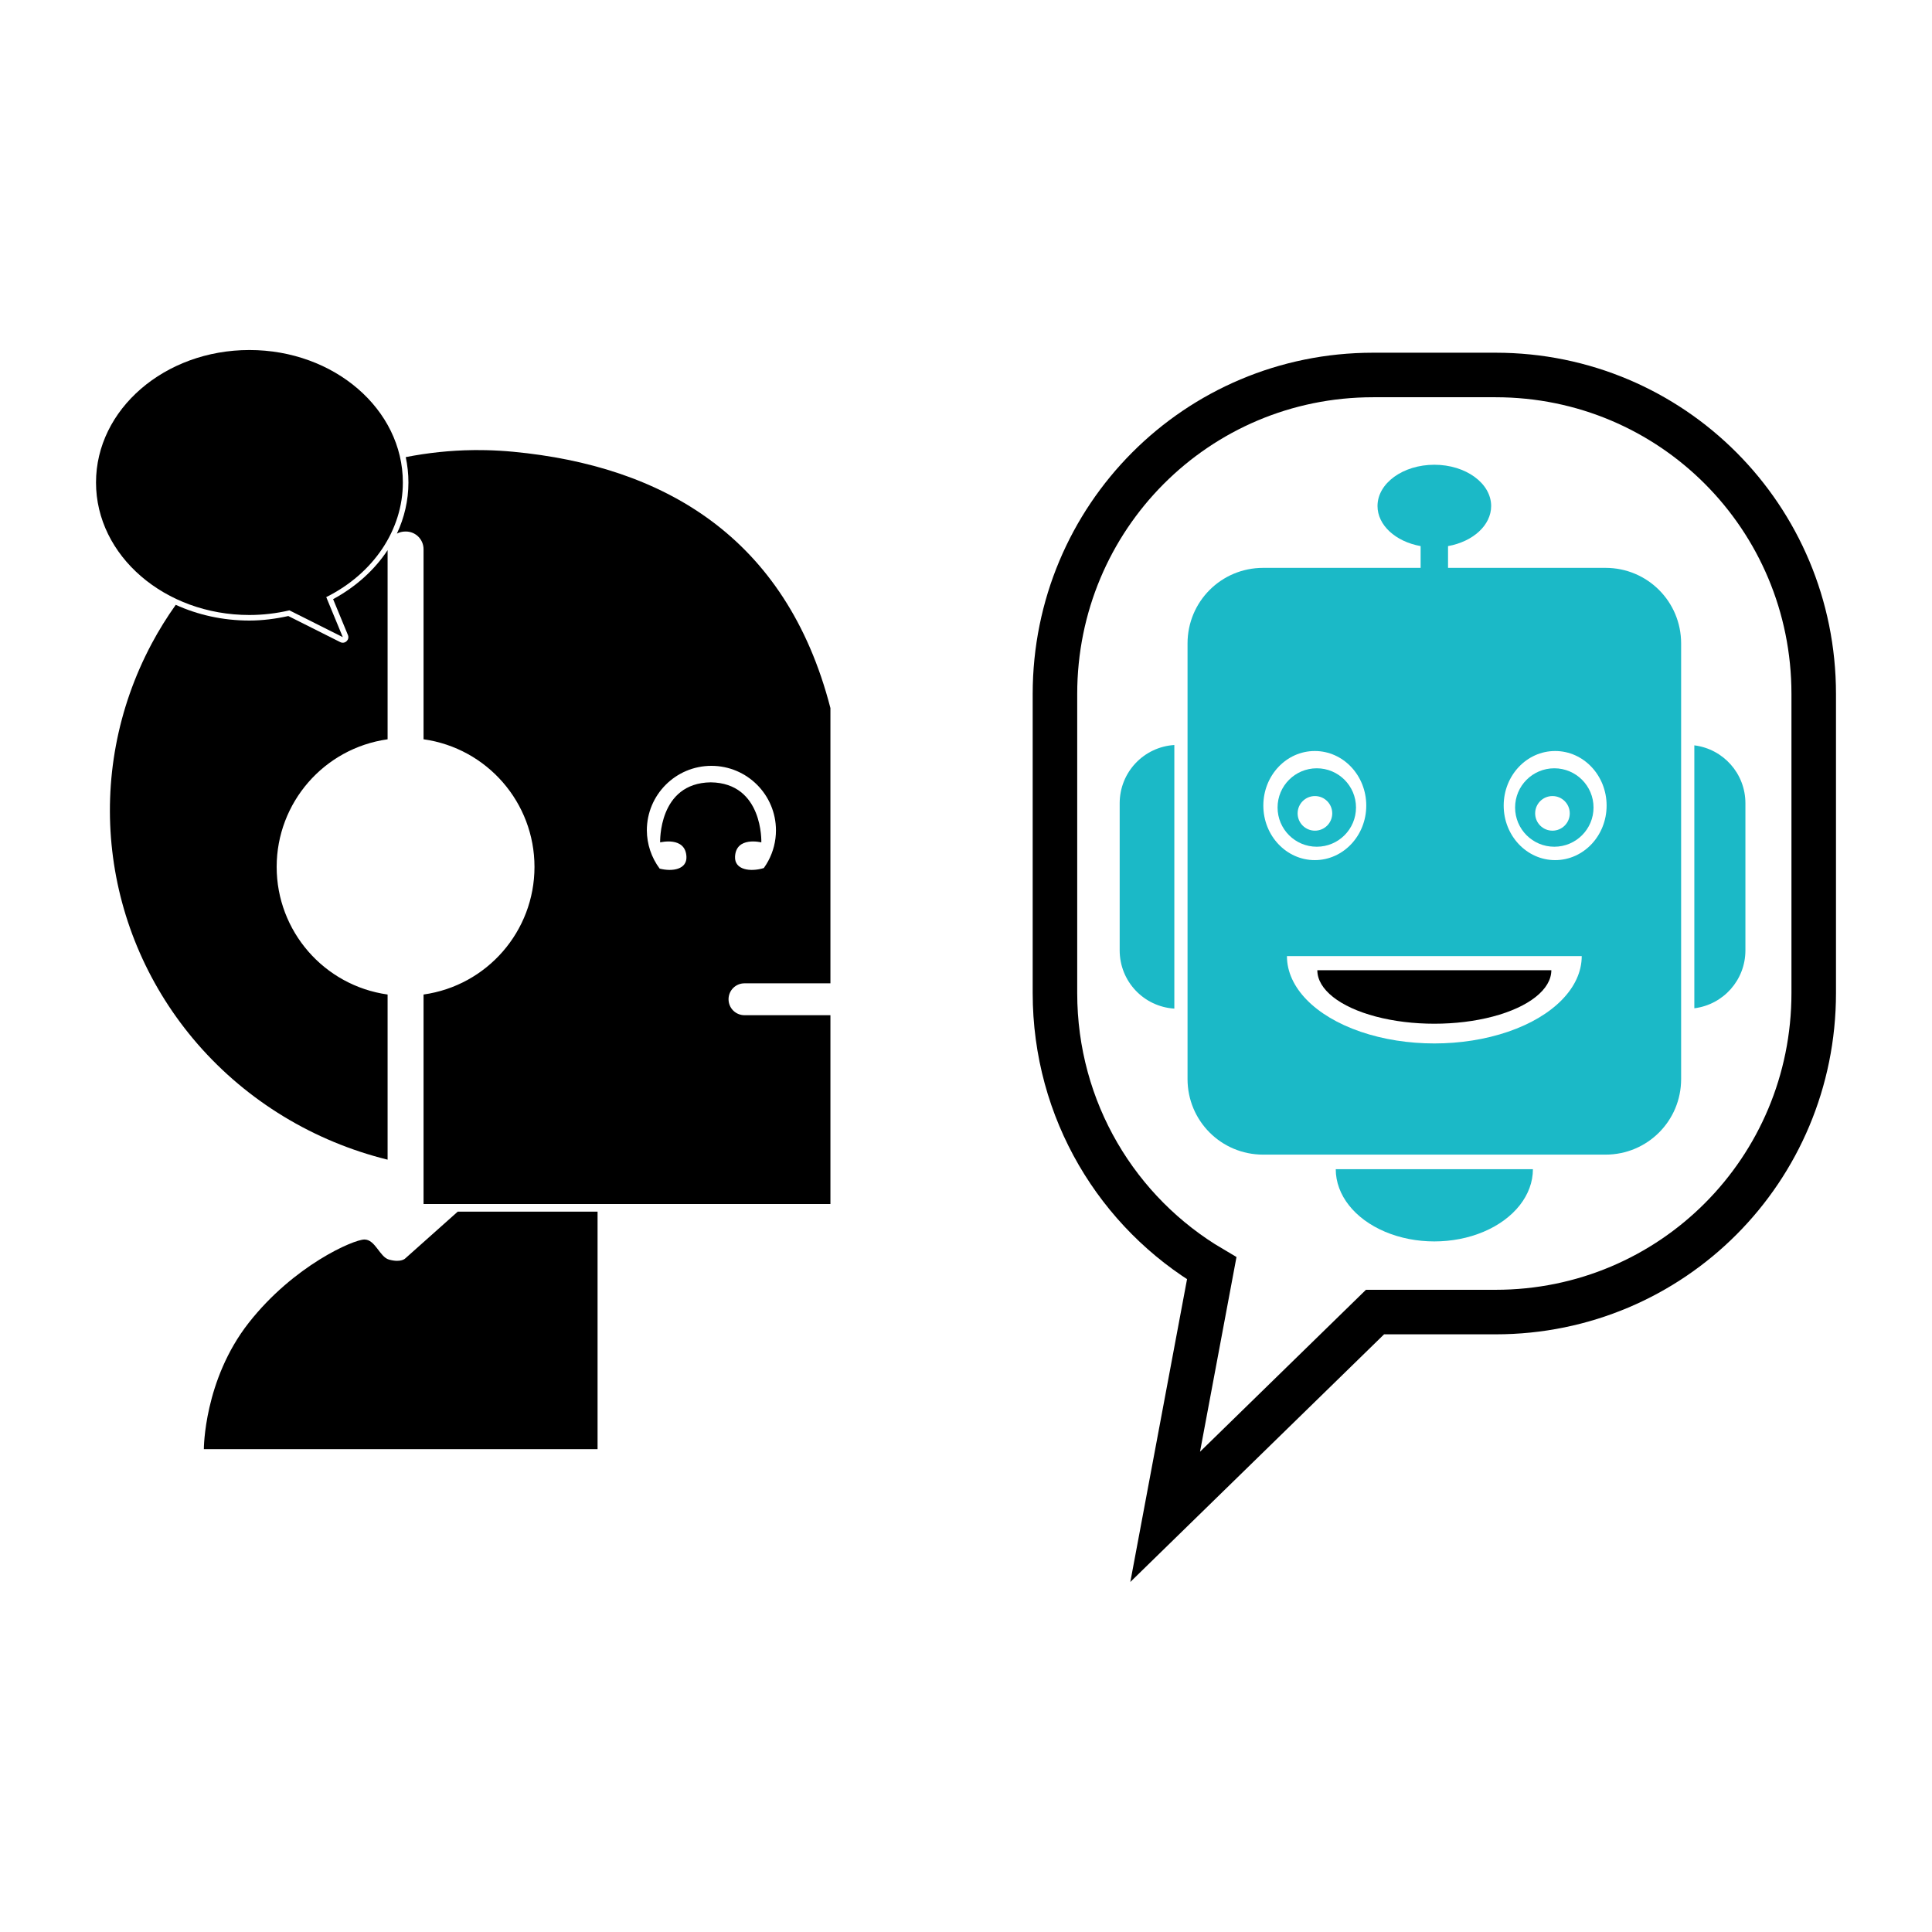
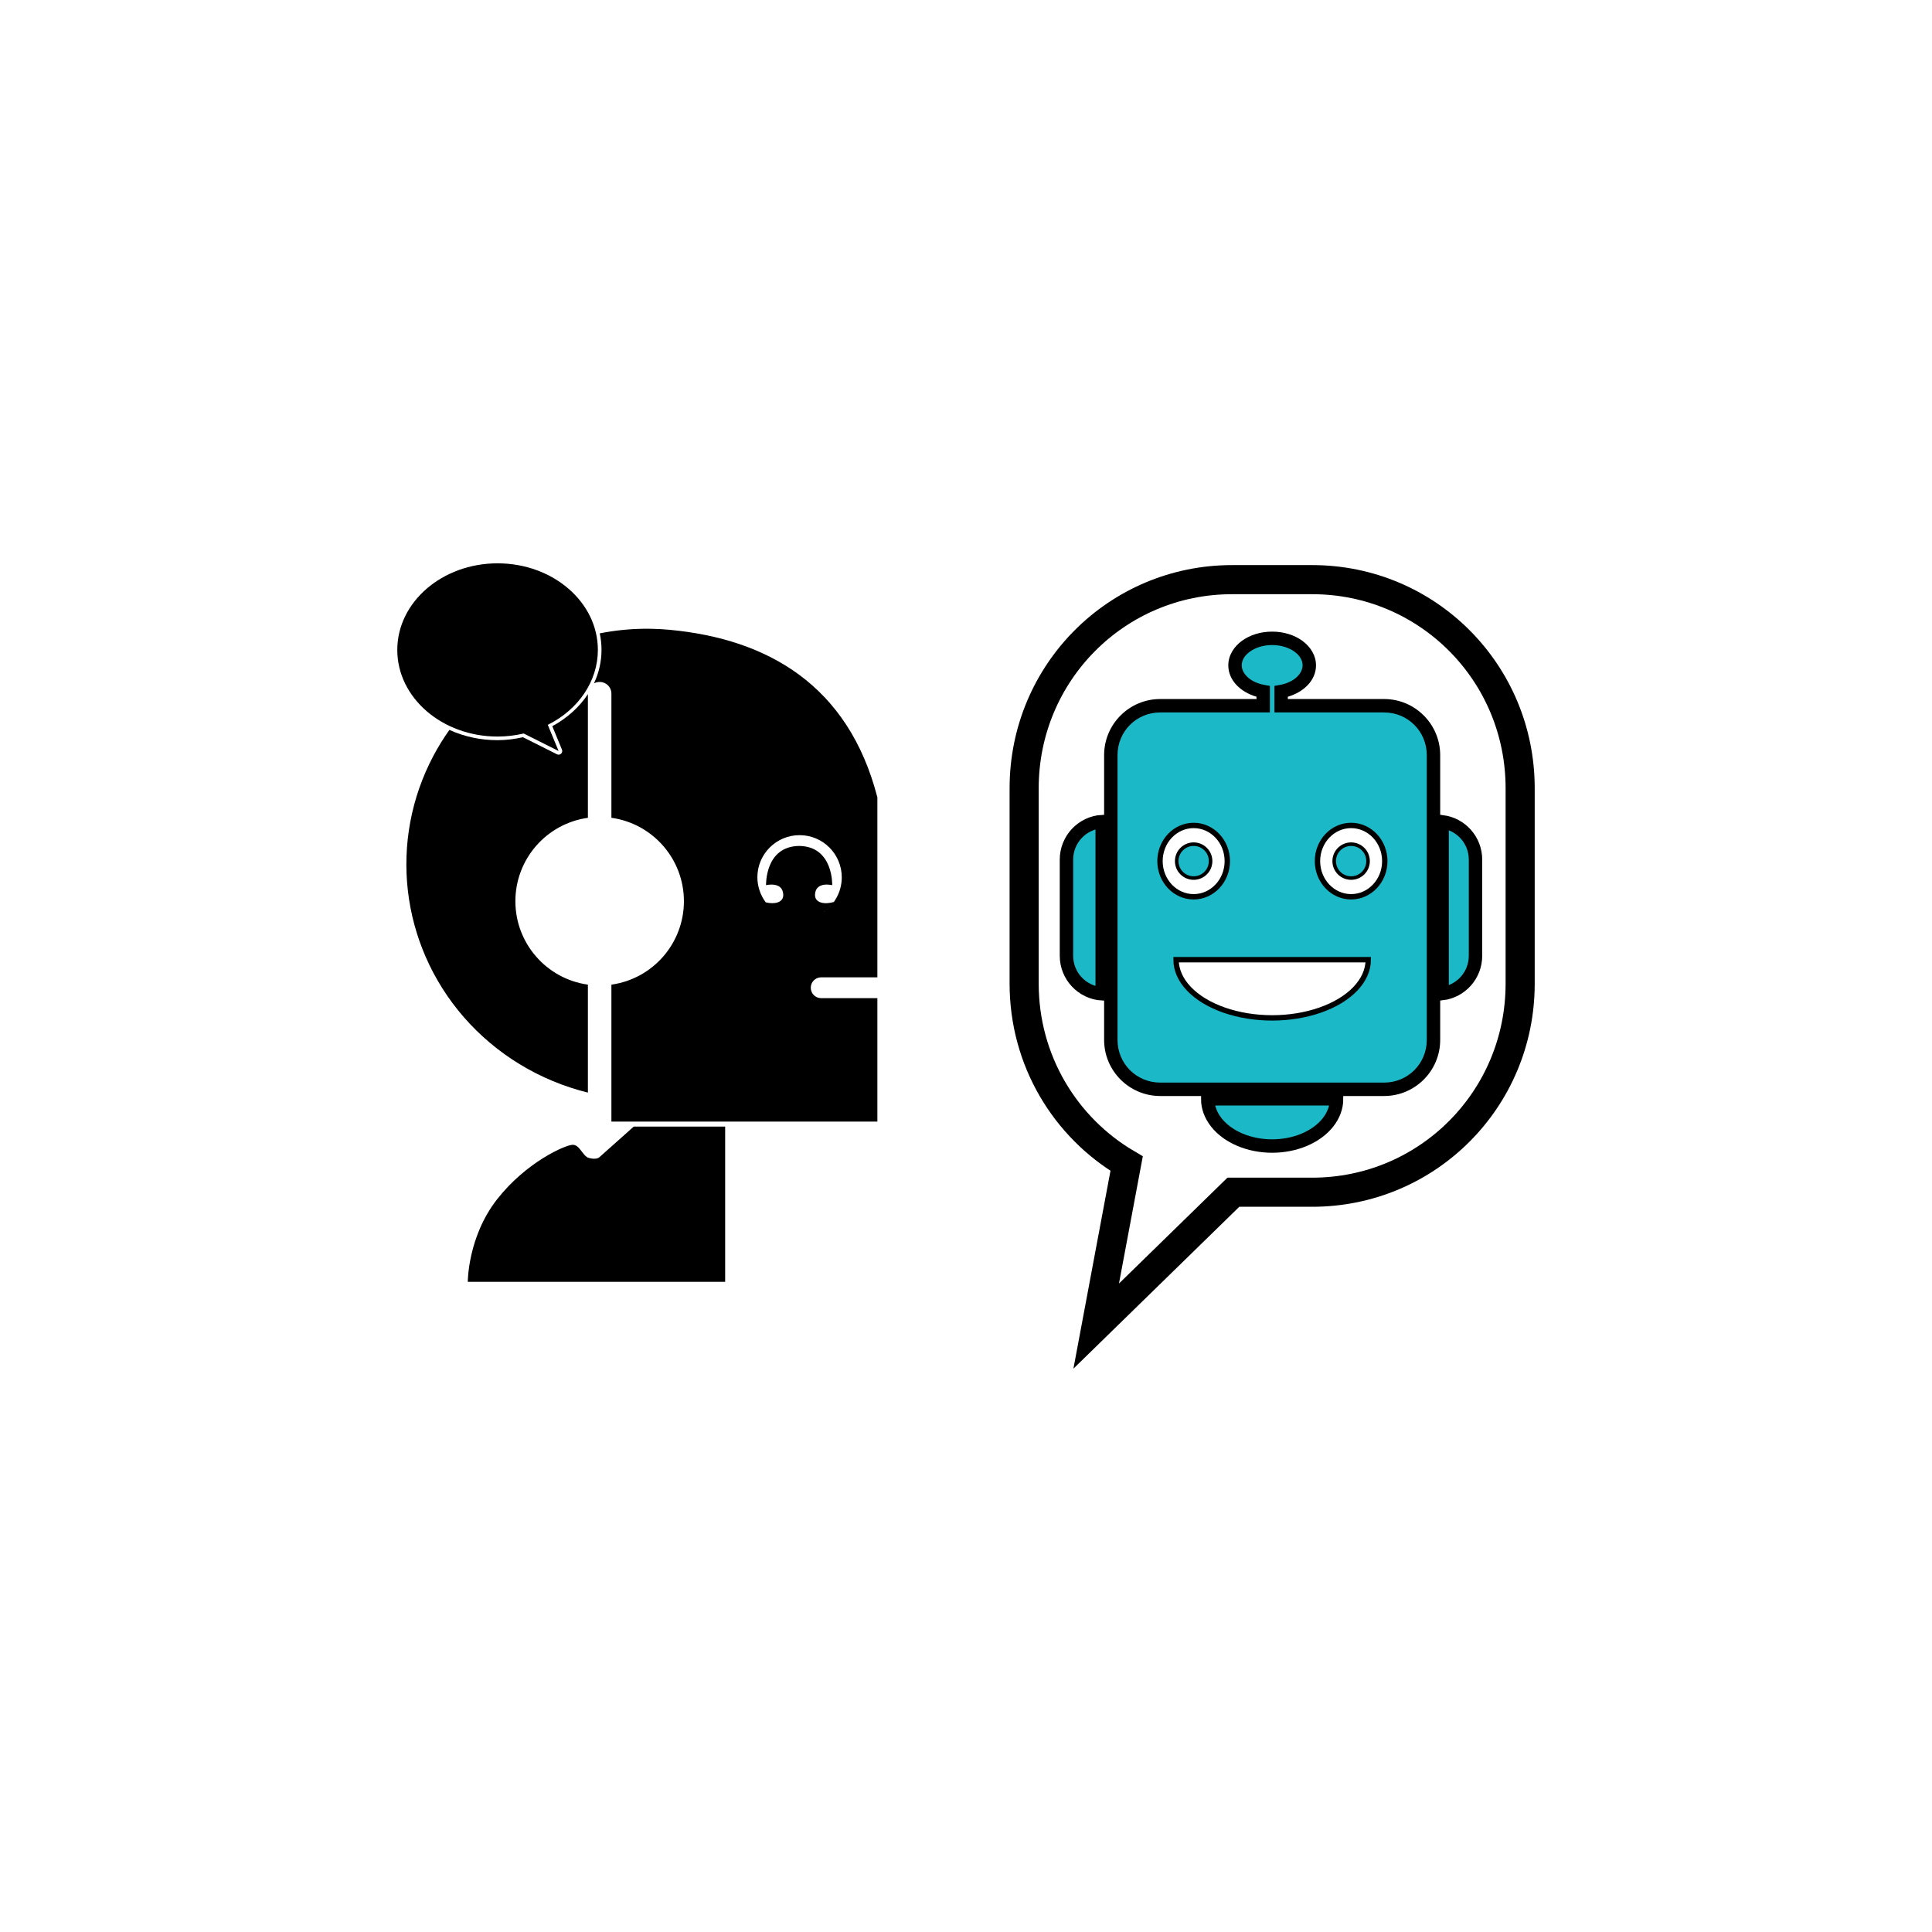
- <svg xmlns="http://www.w3.org/2000/svg" width="1024" height="1024" viewBox="0 0 1024 1024" version="1.1" id="svg5" xml:space="preserve">
+ <svg xmlns="http://www.w3.org/2000/svg" width="72" height="72" viewBox="0 0 108 108" version="1.1" id="svg5" xml:space="preserve">
  <defs id="defs2" />
-   <g id="layer1">
+   <g id="layer1" transform="matrix(0.06894529,0,0,0.06894529,18.70001,18.70001)">
    <g id="g16292" transform="matrix(1.050177,0,0,1.050177,30.82782,125.7768)">
      <path id="rect4083" style="opacity:1;fill:none;fill-opacity:1;stroke:#000000;stroke-width:22.474;stroke-dasharray:none;stroke-opacity:1;stop-color:#000000" d="m 663.649,69.482 c -88.958,0 -160.575,71.819 -160.575,161.028 v 150.889 c 0,59.354 31.707,111 79.126,138.927 L 558.702,645.785 664.609,542.427 h 60.839 c 88.958,0 160.575,-71.819 160.575,-161.028 V 230.51 c 0,-89.209 -71.616,-161.028 -160.575,-161.028 z" />
-       <path id="rect1011" style="fill:#1bb9c7;fill-opacity:1;stroke:none;stroke-width:0.406;stop-color:#000000" d="m 694.549,114.791 a 28.679,20.844 0 0 0 -28.68,20.843 28.679,20.844 0 0 0 21.76,20.216 v 10.981 h -79.486 c -21.136,0 -38.151,17.015 -38.151,38.151 v 219.834 c 0,21.136 17.015,38.153 38.151,38.153 h 172.81 c 21.136,0 38.151,-17.017 38.151,-38.153 V 204.981 c 0,-21.136 -17.015,-38.151 -38.151,-38.151 H 701.467 v -10.981 a 28.679,20.844 0 0 0 21.76,-20.216 28.679,20.844 0 0 0 -28.678,-20.843 z M 634.22,259.266 a 25.973,27.534 0 0 1 25.974,27.534 25.973,27.534 0 0 1 -25.974,27.534 25.973,27.534 0 0 1 -25.972,-27.534 25.973,27.534 0 0 1 25.972,-27.534 z m 121.303,0 a 25.973,27.534 0 0 1 25.974,27.534 25.973,27.534 0 0 1 -25.974,27.534 25.973,27.534 0 0 1 -25.972,-27.534 25.973,27.534 0 0 1 25.972,-27.534 z M 620.158,362.788 h 74.392 74.39 a 74.39,44.066 0 0 1 -37.195,38.163 74.39,44.066 0 0 1 -74.39,0 74.39,44.066 0 0 1 -37.197,-38.163 z" />
-       <path style="fill:#000000;fill-opacity:1;stroke:none;stroke-width:0.494;stop-color:#000000" id="path354" d="m 753.6,369.892 a 59.052,27.01 0 0 1 -29.526,23.391 59.052,27.01 0 0 1 -59.052,0 59.052,27.01 0 0 1 -29.526,-23.391 h 59.052 z" />
-       <path id="rect3245" style="fill:#1bb9c7;fill-opacity:1;stroke:none;stroke-width:0.393;stroke-opacity:1;stop-color:#000000" d="m 563.328,256.235 c -15.443,0.979 -27.586,13.73 -27.586,29.429 v 74.184 c 0,15.699 12.143,28.45 27.586,29.429 z m 262.441,0.172 v 132.698 c 14.573,-1.818 25.78,-14.176 25.78,-29.257 v -74.184 c 0,-15.081 -11.208,-27.439 -25.78,-29.257 z" />
-       <path style="fill:#1bb9c7;fill-opacity:1;stroke:none;stroke-width:0.527;stop-color:#000000" id="path4000" d="m 744.301,470.326 a 49.753,36.449 0 0 1 -24.876,31.566 49.753,36.449 0 0 1 -49.753,-1e-5 49.753,36.449 0 0 1 -24.876,-31.566 h 49.753 z" />
-       <path id="path4074" style="fill:#1bb9c7;fill-opacity:1;stroke:none;stroke-width:0.355;stroke-opacity:1;stop-color:#000000" d="m 755.101,267.988 c -10.931,4e-5 -19.792,8.861 -19.792,19.792 0,10.931 8.861,19.792 19.792,19.792 10.931,0 19.792,-8.861 19.792,-19.792 -4e-5,-10.931 -8.861,-19.792 -19.792,-19.792 z m -0.936,14.013 c 4.824,-8.3e-4 8.735,3.909 8.735,8.733 8.3e-4,4.825 -3.911,8.736 -8.735,8.735 -4.824,-2.6e-4 -8.734,-3.911 -8.733,-8.735 2.6e-4,-4.823 3.91,-8.733 8.733,-8.733 z" />
-       <path id="path4076" style="fill:#1bb9c7;fill-opacity:1;stroke:none;stroke-width:0.355;stroke-opacity:1;stop-color:#000000" d="m 635.223,267.988 c -10.931,4e-5 -19.792,8.861 -19.792,19.792 0,10.931 8.861,19.792 19.792,19.792 10.931,0 19.792,-8.861 19.792,-19.792 -4e-5,-10.931 -8.861,-19.792 -19.792,-19.792 z m -0.936,14.013 c 4.824,-8.3e-4 8.735,3.909 8.735,8.733 8.2e-4,4.825 -3.911,8.736 -8.735,8.735 -4.824,-2.6e-4 -8.734,-3.911 -8.733,-8.735 2.7e-4,-4.823 3.91,-8.733 8.733,-8.733 z" />
-       <path id="path7062" style="opacity:1;fill:#000000;fill-opacity:1;stroke:none;stroke-width:1.026;stroke-linejoin:round;stroke-dasharray:none;stroke-opacity:1;paint-order:stroke markers fill;stop-color:#000000" d="M 210.945 107.389 C 210.395 107.392 209.844 107.395 209.295 107.402 C 197.797 107.55 186.472 108.773 175.421 110.938 C 176.308 115.088 176.778 119.369 176.778 123.75 L 176.778 123.758 C 176.771 132.779 174.724 141.506 170.95 149.559 C 172.217 148.873 173.671 148.485 175.218 148.485 L 175.458 148.485 C 180.417 148.485 184.409 152.477 184.409 157.437 L 184.409 253.339 C 216.518 257.861 240.396 285.334 240.399 317.759 C 240.388 350.178 216.512 377.644 184.409 382.164 L 184.409 487.902 L 389.758 487.902 L 389.758 392.602 L 346.383 392.602 C 341.927 392.602 338.34 389.012 338.34 384.556 C 338.34 380.1 341.927 376.512 346.383 376.512 L 389.758 376.512 L 389.758 237.598 L 389.758 237.596 C 367.349 150.772 304.926 115.368 229.64 108.232 C 225.072 107.799 220.489 107.532 215.901 107.432 C 214.246 107.396 212.594 107.382 210.945 107.389 z M 166.265 157.892 L 166.265 157.896 C 166.266 157.895 166.266 157.894 166.267 157.892 L 166.265 157.892 z M 166.265 157.896 C 159.689 167.856 150.282 176.396 138.764 182.628 L 146.24 200.727 C 147.234 203.131 144.71 205.476 142.385 204.311 L 116.16 191.142 C 109.74 192.562 103.165 193.413 96.539 193.426 C 83.144 193.426 70.481 190.56 59.339 185.49 C 54.911 191.734 50.83 198.274 47.18 205.126 C 12.186 270.825 21.373 350.757 70.403 407.186 C 95.5 436.015 129.055 456.318 166.265 465.51 L 166.265 382.164 C 134.163 377.644 110.287 350.178 110.276 317.759 C 110.286 285.34 134.162 257.875 166.265 253.354 L 166.265 157.896 z M 329.688 266.75 C 347.682 266.75 362.269 281.337 362.27 299.331 C 362.264 310.234 356.805 320.393 347.762 326.422 C 347.548 326.565 347.334 326.707 347.116 326.844 C 347.333 326.707 347.548 326.565 347.762 326.422 C 350.97 324.279 353.816 321.557 356.127 318.34 C 349.312 320.425 341.332 319.252 341.615 312.645 C 342.064 302.148 354.885 305.386 354.885 305.386 C 354.885 305.386 355.94 275.429 329.355 275.073 L 329.353 275.073 C 302.768 275.429 303.822 305.388 303.822 305.388 C 303.822 305.388 316.642 302.15 317.091 312.647 C 317.361 318.939 310.14 320.298 303.565 318.613 C 299.41 313.039 297.147 306.283 297.106 299.331 C 297.107 281.337 311.694 266.75 329.688 266.75 z M 343.568 328.797 C 343.213 328.964 342.855 329.124 342.495 329.277 C 342.854 329.123 343.214 328.964 343.568 328.797 z " />
+       <path id="rect1011" style="fill:#1bb9c7;fill-opacity:1;stroke:none;stroke-width:10.358;stroke-dasharray:none;stop-color:#000000" d="m 694.549,114.791 c -15.839,-3.5e-4 -28.679,9.331 -28.68,20.843 0.008,9.57 8.982,17.907 21.76,20.216 v 10.981 h -79.486 c -21.136,0 -38.151,17.015 -38.151,38.151 v 219.834 c 0,21.136 17.015,38.153 38.151,38.153 h 172.81 c 21.136,0 38.151,-17.017 38.151,-38.153 V 204.981 c 0,-21.136 -17.015,-38.151 -38.151,-38.151 H 701.467 v -10.981 c 12.778,-2.309 21.752,-10.645 21.76,-20.216 -0.001,-11.511 -12.84,-20.842 -28.678,-20.843 z M 634.22,259.266 c 14.345,-4.5e-4 25.974,12.327 25.974,27.534 0,15.207 -11.629,27.535 -25.974,27.534 -14.344,-7e-4 -25.972,-12.328 -25.972,-27.534 0,-15.206 11.628,-27.533 25.972,-27.534 z m 121.303,0 c 14.345,-4.5e-4 25.974,12.327 25.974,27.534 0,15.207 -11.629,27.535 -25.974,27.534 -14.344,-7e-4 -25.972,-12.328 -25.972,-27.534 0,-15.206 11.628,-27.533 25.972,-27.534 z M 620.158,362.788 h 74.392 74.39 c 3.9e-4,15.743 -14.178,30.291 -37.195,38.163 -23.016,7.871 -51.373,7.871 -74.39,0 -23.017,-7.871 -37.197,-22.419 -37.197,-38.163 z" />
+       <path style="fill:none;fill-opacity:1;stroke:#000000;stroke-width:4.143;stroke-dasharray:none;stroke-opacity:1;stop-color:#000000" id="path354" d="m 768.736,362.898 a 74.188,44.931 0 0 1 -37.094,38.912 74.188,44.931 0 0 1 -74.188,0 74.188,44.931 0 0 1 -37.094,-38.912 h 74.188 z" />
+       <path id="rect3245" style="fill:#1bb9c7;fill-opacity:1;stroke:#000000;stroke-width:10.358;stroke-opacity:1;stop-color:#000000;stroke-dasharray:none" d="m 563.328,256.235 c -15.443,0.979 -27.586,13.73 -27.586,29.429 v 74.184 c 0,15.699 12.143,28.45 27.586,29.429 z m 262.441,0.172 v 132.698 c 14.573,-1.818 25.78,-14.176 25.78,-29.257 v -74.184 c 0,-15.081 -11.208,-27.439 -25.78,-29.257 z" />
+       <path style="fill:#1bb9c7;fill-opacity:1;stroke:#000000;stroke-width:10.358;stop-color:#000000;stroke-opacity:1;stroke-dasharray:none" id="path4000" d="m 744.301,470.326 a 49.753,36.449 0 0 1 -24.876,31.566 49.753,36.449 0 0 1 -49.753,-1e-5 49.753,36.449 0 0 1 -24.876,-31.566 h 49.753 z" />
+       <path id="path4074" style="fill:#1bb9c7;fill-opacity:1;stroke:#000000;stroke-width:2.738;stroke-dasharray:none;stroke-opacity:1;stop-color:#000000" d="m 755.521,273.712 c -7.224,4e-5 -13.081,5.856 -13.081,13.081 0,7.224 5.856,13.081 13.081,13.081 7.224,0 13.081,-5.856 13.081,-13.081 -3e-5,-7.224 -5.857,-13.081 -13.081,-13.081 z" />
+       <path id="path4076" style="fill:#1bb9c7;fill-opacity:1;stroke:#000000;stroke-width:2.739;stroke-dasharray:none;stroke-opacity:1;stop-color:#000000" d="m 633.939,273.709 c -7.226,4e-5 -13.083,5.858 -13.083,13.083 0,7.226 5.858,13.083 13.083,13.083 7.226,0 13.083,-5.858 13.083,-13.083 -4e-5,-7.226 -5.858,-13.083 -13.083,-13.083 z" />
+       <path id="path7062" style="opacity:1;fill:#000000;fill-opacity:1;stroke:none;stroke-width:1.026;stroke-linejoin:round;stroke-dasharray:none;stroke-opacity:1;paint-order:stroke markers fill;stop-color:#000000" d="m 210.945,107.389 c -0.55,0.002 -1.101,0.006 -1.65,0.013 -11.498,0.148 -22.824,1.371 -33.874,3.535 0.887,4.15 1.358,8.431 1.358,12.812 v 0.007 c -0.007,9.021 -2.054,17.749 -5.829,25.801 1.267,-0.686 2.721,-1.073 4.268,-1.073 h 0.24 c 4.959,0 8.951,3.992 8.951,8.951 v 95.903 c 32.109,4.521 55.987,31.994 55.989,64.42 -0.011,32.419 -23.887,59.885 -55.989,64.405 v 105.737 h 205.349 v -95.3 h -43.374 c -4.456,0 -8.044,-3.589 -8.044,-8.046 0,-4.456 3.587,-8.044 8.044,-8.044 h 43.374 v -138.914 -0.002 c -22.409,-86.824 -84.832,-122.228 -160.118,-129.364 -4.567,-0.433 -9.151,-0.7 -13.738,-0.8 -1.655,-0.036 -3.307,-0.05 -4.956,-0.043 z m -44.68,50.503 v 0.004 c 7.5e-4,-10e-4 0.001,-0.003 0.002,-0.004 z m 0,0.004 c -6.576,9.96 -15.983,18.5 -27.501,24.732 l 7.476,18.1 c 0.993,2.403 -1.531,4.749 -3.855,3.584 l -26.225,-13.169 c -6.42,1.42 -12.995,2.271 -19.621,2.284 -13.395,2.2e-4 -26.058,-2.865 -37.2,-7.936 -4.428,6.244 -8.51,12.784 -12.159,19.636 -34.994,65.699 -25.807,145.632 23.223,202.06 25.096,28.829 58.652,49.132 95.862,58.323 v -83.345 c -32.102,-4.52 -55.978,-31.986 -55.989,-64.405 0.01,-32.42 23.886,-59.885 55.989,-64.405 z m 163.423,108.854 c 17.994,-2.1e-4 32.581,14.586 32.582,32.58 -0.006,10.903 -5.464,21.062 -14.508,27.092 -0.214,0.143 -0.428,0.284 -0.645,0.422 0.217,-0.138 0.431,-0.279 0.645,-0.422 3.209,-2.143 6.054,-4.865 8.365,-8.083 -6.815,2.085 -14.795,0.912 -14.512,-5.695 0.45,-10.497 13.27,-7.259 13.27,-7.259 0,0 1.056,-29.957 -25.53,-30.313 h -0.002 c -26.585,0.356 -25.531,30.315 -25.531,30.315 0,0 12.82,-3.238 13.27,7.259 0.269,6.292 -6.951,7.651 -13.526,5.966 -4.155,-5.574 -6.418,-12.33 -6.459,-19.282 8.8e-4,-17.994 14.588,-32.58 32.582,-32.58 z m 13.88,62.047 c -0.355,0.166 -0.713,0.326 -1.073,0.48 0.36,-0.154 0.719,-0.313 1.073,-0.48 z" />
      <g id="path8075" style="fill:#000000;fill-opacity:1" transform="matrix(3.745646,0,0,3.745646,-52.45354,-156.1929)">
        <path style="color:#000000;fill:#000000;fill-opacity:1;stroke-width:1.5;stroke-linecap:round;stroke-linejoin:round;-inkscape-stroke:none;paint-order:markers fill stroke" d="M 39.777,56.887 A 20.672,17.852 0 0 0 19.104,74.739 20.672,17.852 0 0 0 39.777,92.591 20.672,17.852 0 0 0 45.163,91.964 l 7.192,3.611 -2.23,-5.394 A 20.672,17.852 0 0 0 60.449,74.739 20.672,17.852 0 0 0 39.777,56.887 Z" id="path8809" />
      </g>
      <path style="fill:#000000;fill-opacity:1;stroke:none;stroke-width:0.991px;stroke-linecap:butt;stroke-linejoin:miter;stroke-opacity:1" d="M 272.236,611.613 V 491.746 h -70.571 l -26.345,23.486 c 0,0 -2.067,2.471 -8.365,0.707 -4.689,-1.312 -6.896,-10.128 -12.38,-10.128 -5.484,0 -35.674,13.087 -58.392,42.04 -22.718,28.952 -22.653,63.761 -22.653,63.761 z" id="path8950" />
+       <g id="path1056">
+         <path style="color:#000000;fill:#000000;-inkscape-stroke:none" d="m 694.549,109.611 c -8.936,-2e-4 -17.121,2.587 -23.324,7.096 -6.203,4.508 -10.534,11.244 -10.535,18.926 v 0.004 0.002 c 0.01,11.515 9.337,20.615 21.76,24.248 v 1.764 h -74.307 c -23.915,0 -43.33,19.417 -43.33,43.332 v 219.832 c 0,23.915 19.414,43.332 43.33,43.332 h 172.811 c 23.916,0 43.33,-19.417 43.33,-43.332 V 204.982 c 0,-23.915 -19.415,-43.332 -43.33,-43.332 h -74.307 v -1.764 c 12.423,-3.633 21.75,-12.733 21.76,-24.248 v -0.002 -0.004 c -7.7e-4,-7.681 -4.332,-14.418 -10.535,-18.926 -6.203,-4.508 -14.386,-7.095 -23.322,-7.096 z m 0,10.359 c 6.902,1.9e-4 13.056,2.08 17.232,5.115 4.176,3.035 6.266,6.717 6.268,10.547 -0.008,6.334 -6.455,13.125 -17.502,15.121 l -4.26,0.768 v 20.488 h 84.666 c 18.356,0 32.973,14.617 32.973,32.973 v 219.832 c 0,18.356 -14.617,32.975 -32.973,32.975 H 608.143 c -18.356,0 -32.971,-14.619 -32.971,-32.975 V 204.982 c 0,-18.356 14.615,-32.973 32.971,-32.973 h 84.666 v -20.488 l -4.258,-0.768 c -11.046,-1.996 -17.493,-8.786 -17.502,-15.119 v -0.002 -0.004 c 0.003,-3.828 2.091,-7.509 6.266,-10.543 4.177,-3.035 10.332,-5.115 17.234,-5.115 z" id="path1067" />
+       </g>
+       <ellipse style="fill:none;fill-opacity:0.595;stroke:#000000;stroke-width:4.143;stroke-linecap:round;stroke-linejoin:round;stroke-dasharray:none;stroke-opacity:1;paint-order:markers fill stroke;stop-color:#000000" id="path1180" cx="755.521" cy="286.792" rx="25.984" ry="27.54" />
+       <ellipse style="fill:none;fill-opacity:0.595;stroke:#000000;stroke-width:4.143;stroke-linecap:round;stroke-linejoin:round;stroke-dasharray:none;stroke-opacity:1;paint-order:markers fill stroke;stop-color:#000000" id="ellipse1182" cx="633.939" cy="286.792" rx="25.984" ry="27.54" />
    </g>
  </g>
</svg>
